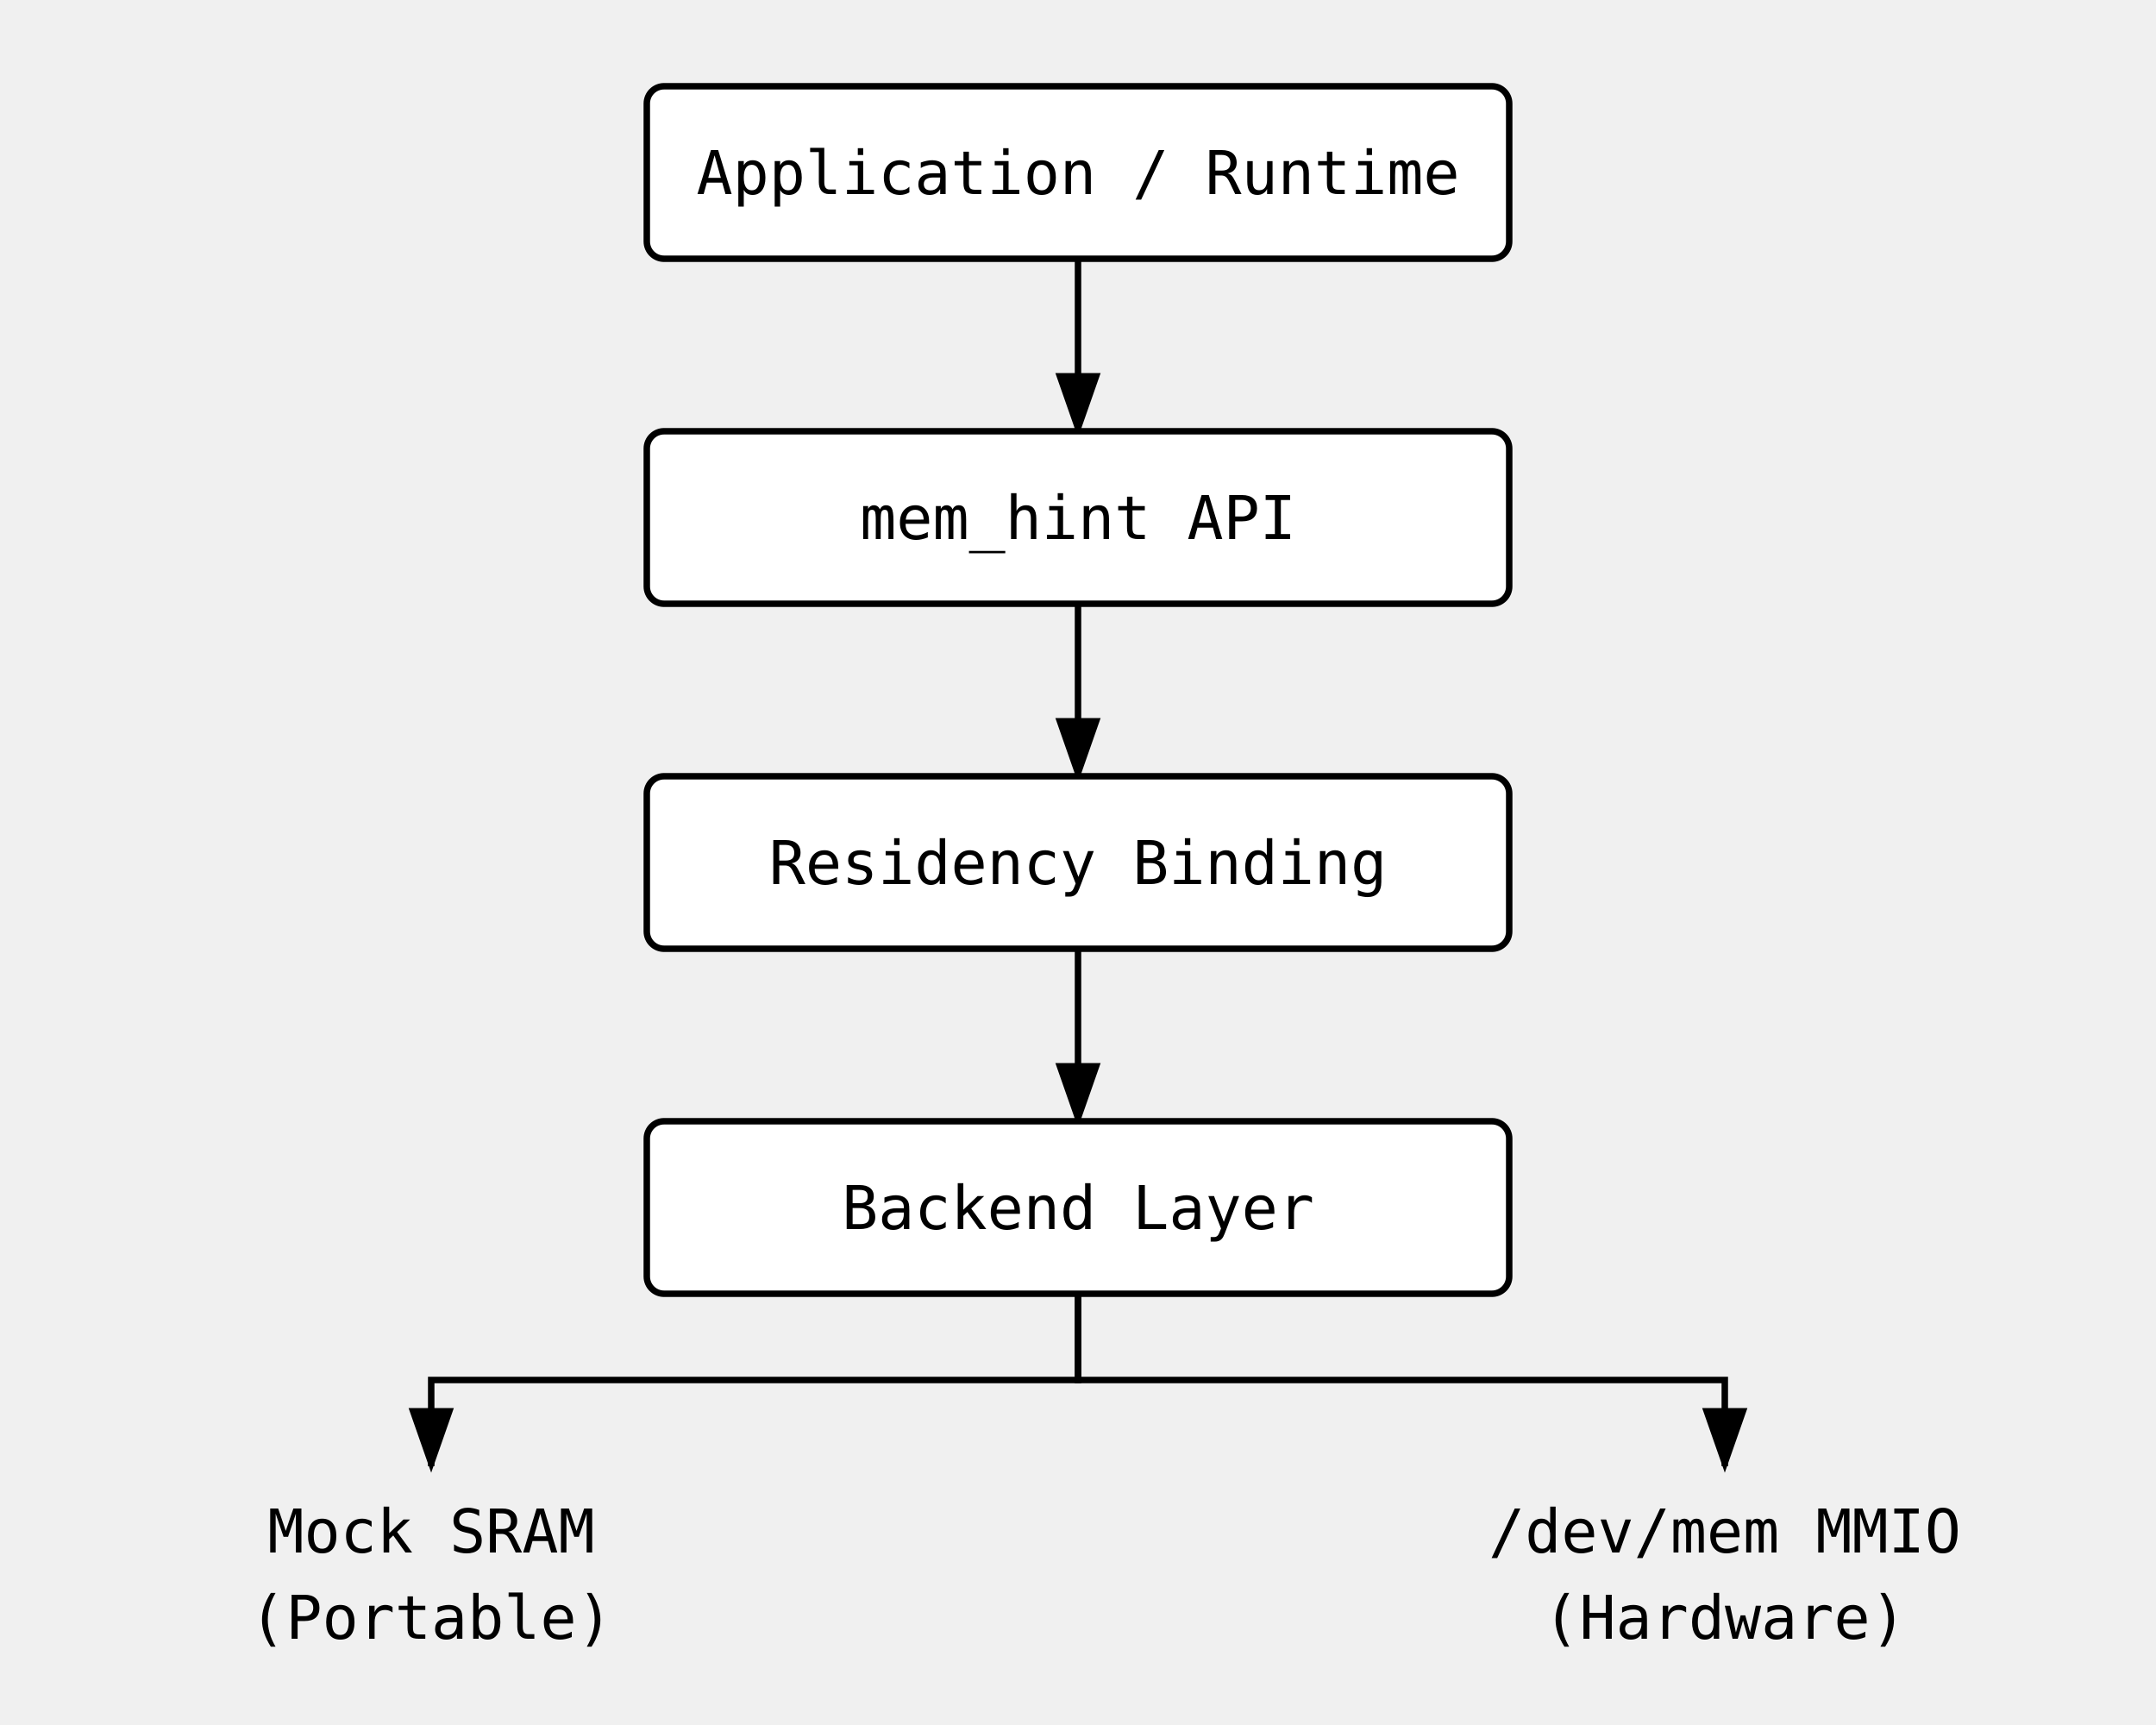
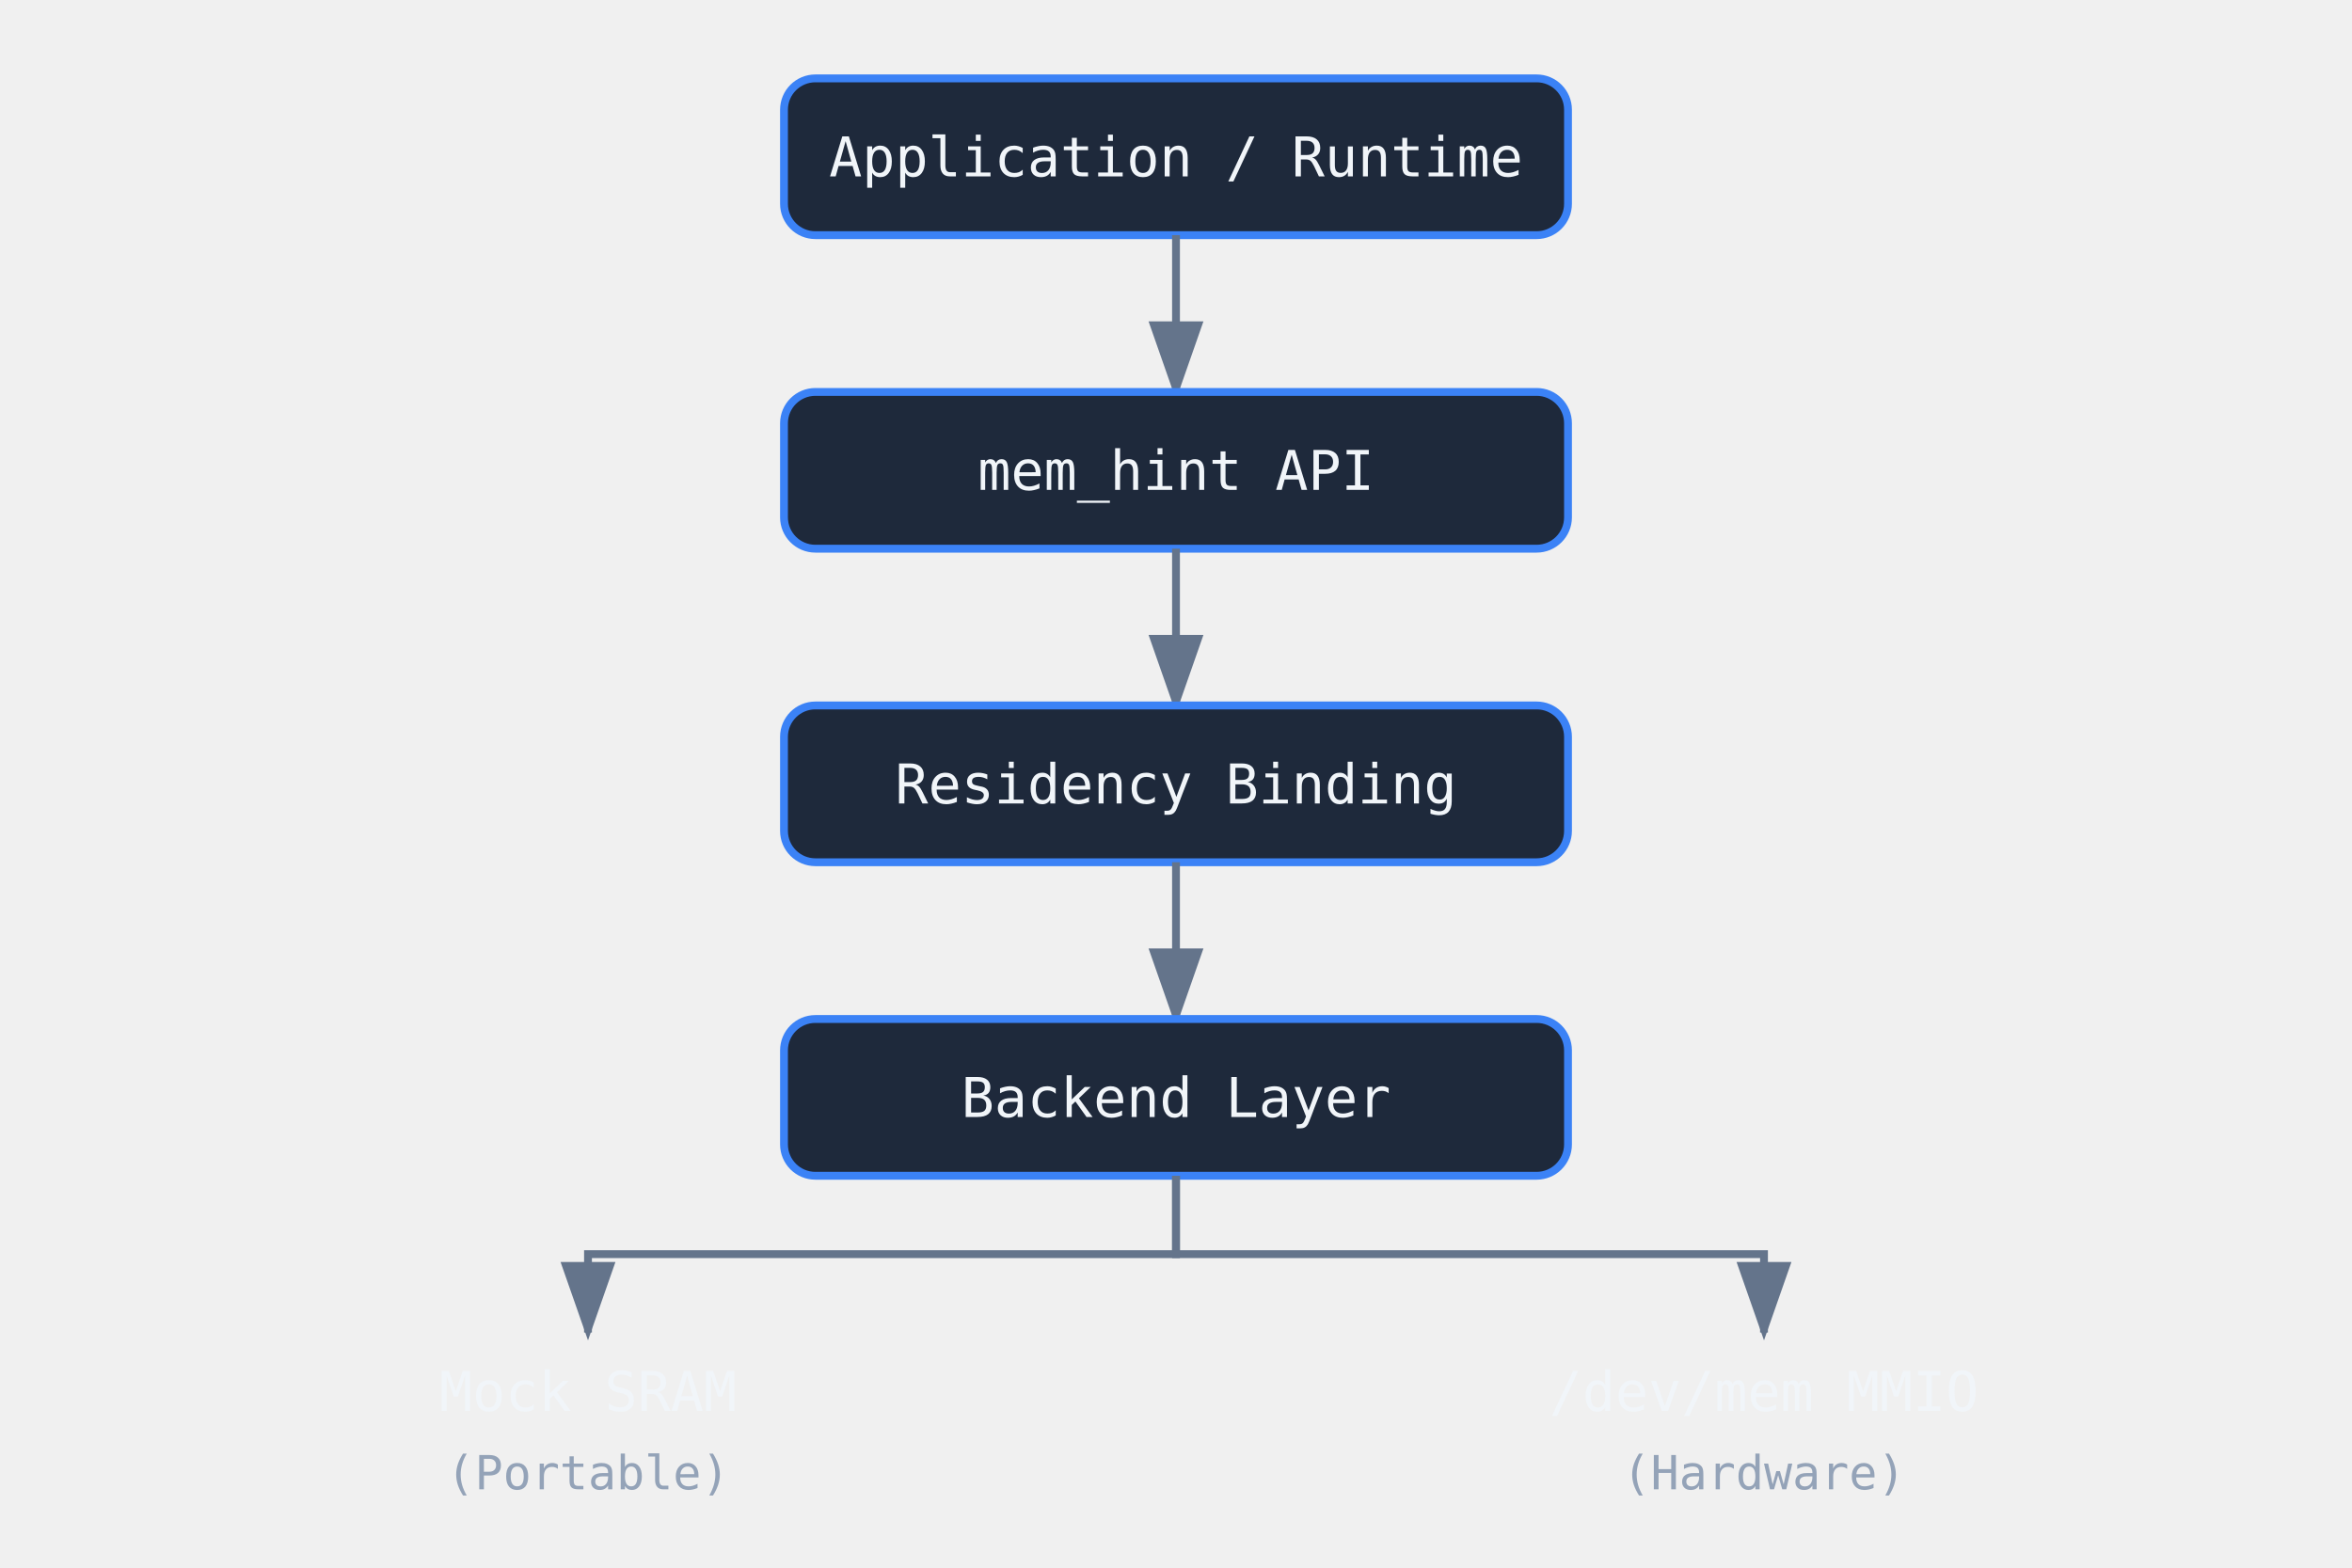
- <svg xmlns="http://www.w3.org/2000/svg" viewBox="0 0 500 400">
+ <svg xmlns="http://www.w3.org/2000/svg" viewBox="0 0 600 400">
  <defs>
    <style>
-       .box { fill: #fff; stroke: #000; stroke-width: 1.5; rx: 4; ry: 4; }
-       .text { font-family: monospace; font-size: 14px; text-anchor: middle; }
-       .line { stroke: #000; stroke-width: 1.5; fill: none; }
-       .arrow { fill: #000; }
+       .box { fill: #1e293b; stroke: #3b82f6; stroke-width: 2; rx: 8; ry: 8; }
+       .text { font-family: ui-monospace, monospace; font-size: 14px; fill: #f1f5f9; text-anchor: middle; }
+       .line { stroke: #64748b; stroke-width: 2; fill: none; }
+       .arrow { fill: #64748b; }
    </style>
    <marker id="arr" markerWidth="10" markerHeight="7" refX="9" refY="3.5" orient="auto">
      <polygon points="0 0, 10 3.5, 0 7" class="arrow" />
    </marker>
  </defs>
-   <rect x="150" y="20" width="200" height="40" class="box" />
-   <text x="250" y="45" class="text">Application / Runtime</text>
-   <line x1="250" y1="60" x2="250" y2="100" class="line" marker-end="url(#arr)" />
-   <rect x="150" y="100" width="200" height="40" class="box" />
-   <text x="250" y="125" class="text">mem_hint API</text>
-   <line x1="250" y1="140" x2="250" y2="180" class="line" marker-end="url(#arr)" />
-   <rect x="150" y="180" width="200" height="40" class="box" />
-   <text x="250" y="205" class="text">Residency Binding</text>
-   <line x1="250" y1="220" x2="250" y2="260" class="line" marker-end="url(#arr)" />
-   <rect x="150" y="260" width="200" height="40" class="box" />
-   <text x="250" y="285" class="text">Backend Layer</text>
-   <path d="M 250 300 L 250 320 L 100 320 L 100 340" class="line" marker-end="url(#arr)" />
-   <path d="M 250 300 L 250 320 L 400 320 L 400 340" class="line" marker-end="url(#arr)" />
-   <text x="100" y="360" class="text">Mock SRAM</text>
-   <text x="100" y="380" class="text">(Portable)</text>
-   <text x="400" y="360" class="text">/dev/mem MMIO</text>
-   <text x="400" y="380" class="text">(Hardware)</text>
+   <rect x="200" y="20" width="200" height="40" class="box" />
+   <text x="300" y="45" class="text">Application / Runtime</text>
+   <line x1="300" y1="60" x2="300" y2="100" class="line" marker-end="url(#arr)" />
+   <rect x="200" y="100" width="200" height="40" class="box" />
+   <text x="300" y="125" class="text">mem_hint API</text>
+   <line x1="300" y1="140" x2="300" y2="180" class="line" marker-end="url(#arr)" />
+   <rect x="200" y="180" width="200" height="40" class="box" />
+   <text x="300" y="205" class="text">Residency Binding</text>
+   <line x1="300" y1="220" x2="300" y2="260" class="line" marker-end="url(#arr)" />
+   <rect x="200" y="260" width="200" height="40" class="box" />
+   <text x="300" y="285" class="text">Backend Layer</text>
+   <path d="M 300 300 L 300 320 L 150 320 L 150 340" class="line" marker-end="url(#arr)" />
+   <path d="M 300 300 L 300 320 L 450 320 L 450 340" class="line" marker-end="url(#arr)" />
+   <text x="150" y="360" class="text">Mock SRAM</text>
+   <text x="150" y="380" class="text" style="fill: #94a3b8; font-size: 12px;">(Portable)</text>
+   <text x="450" y="360" class="text">/dev/mem MMIO</text>
+   <text x="450" y="380" class="text" style="fill: #94a3b8; font-size: 12px;">(Hardware)</text>
</svg>
